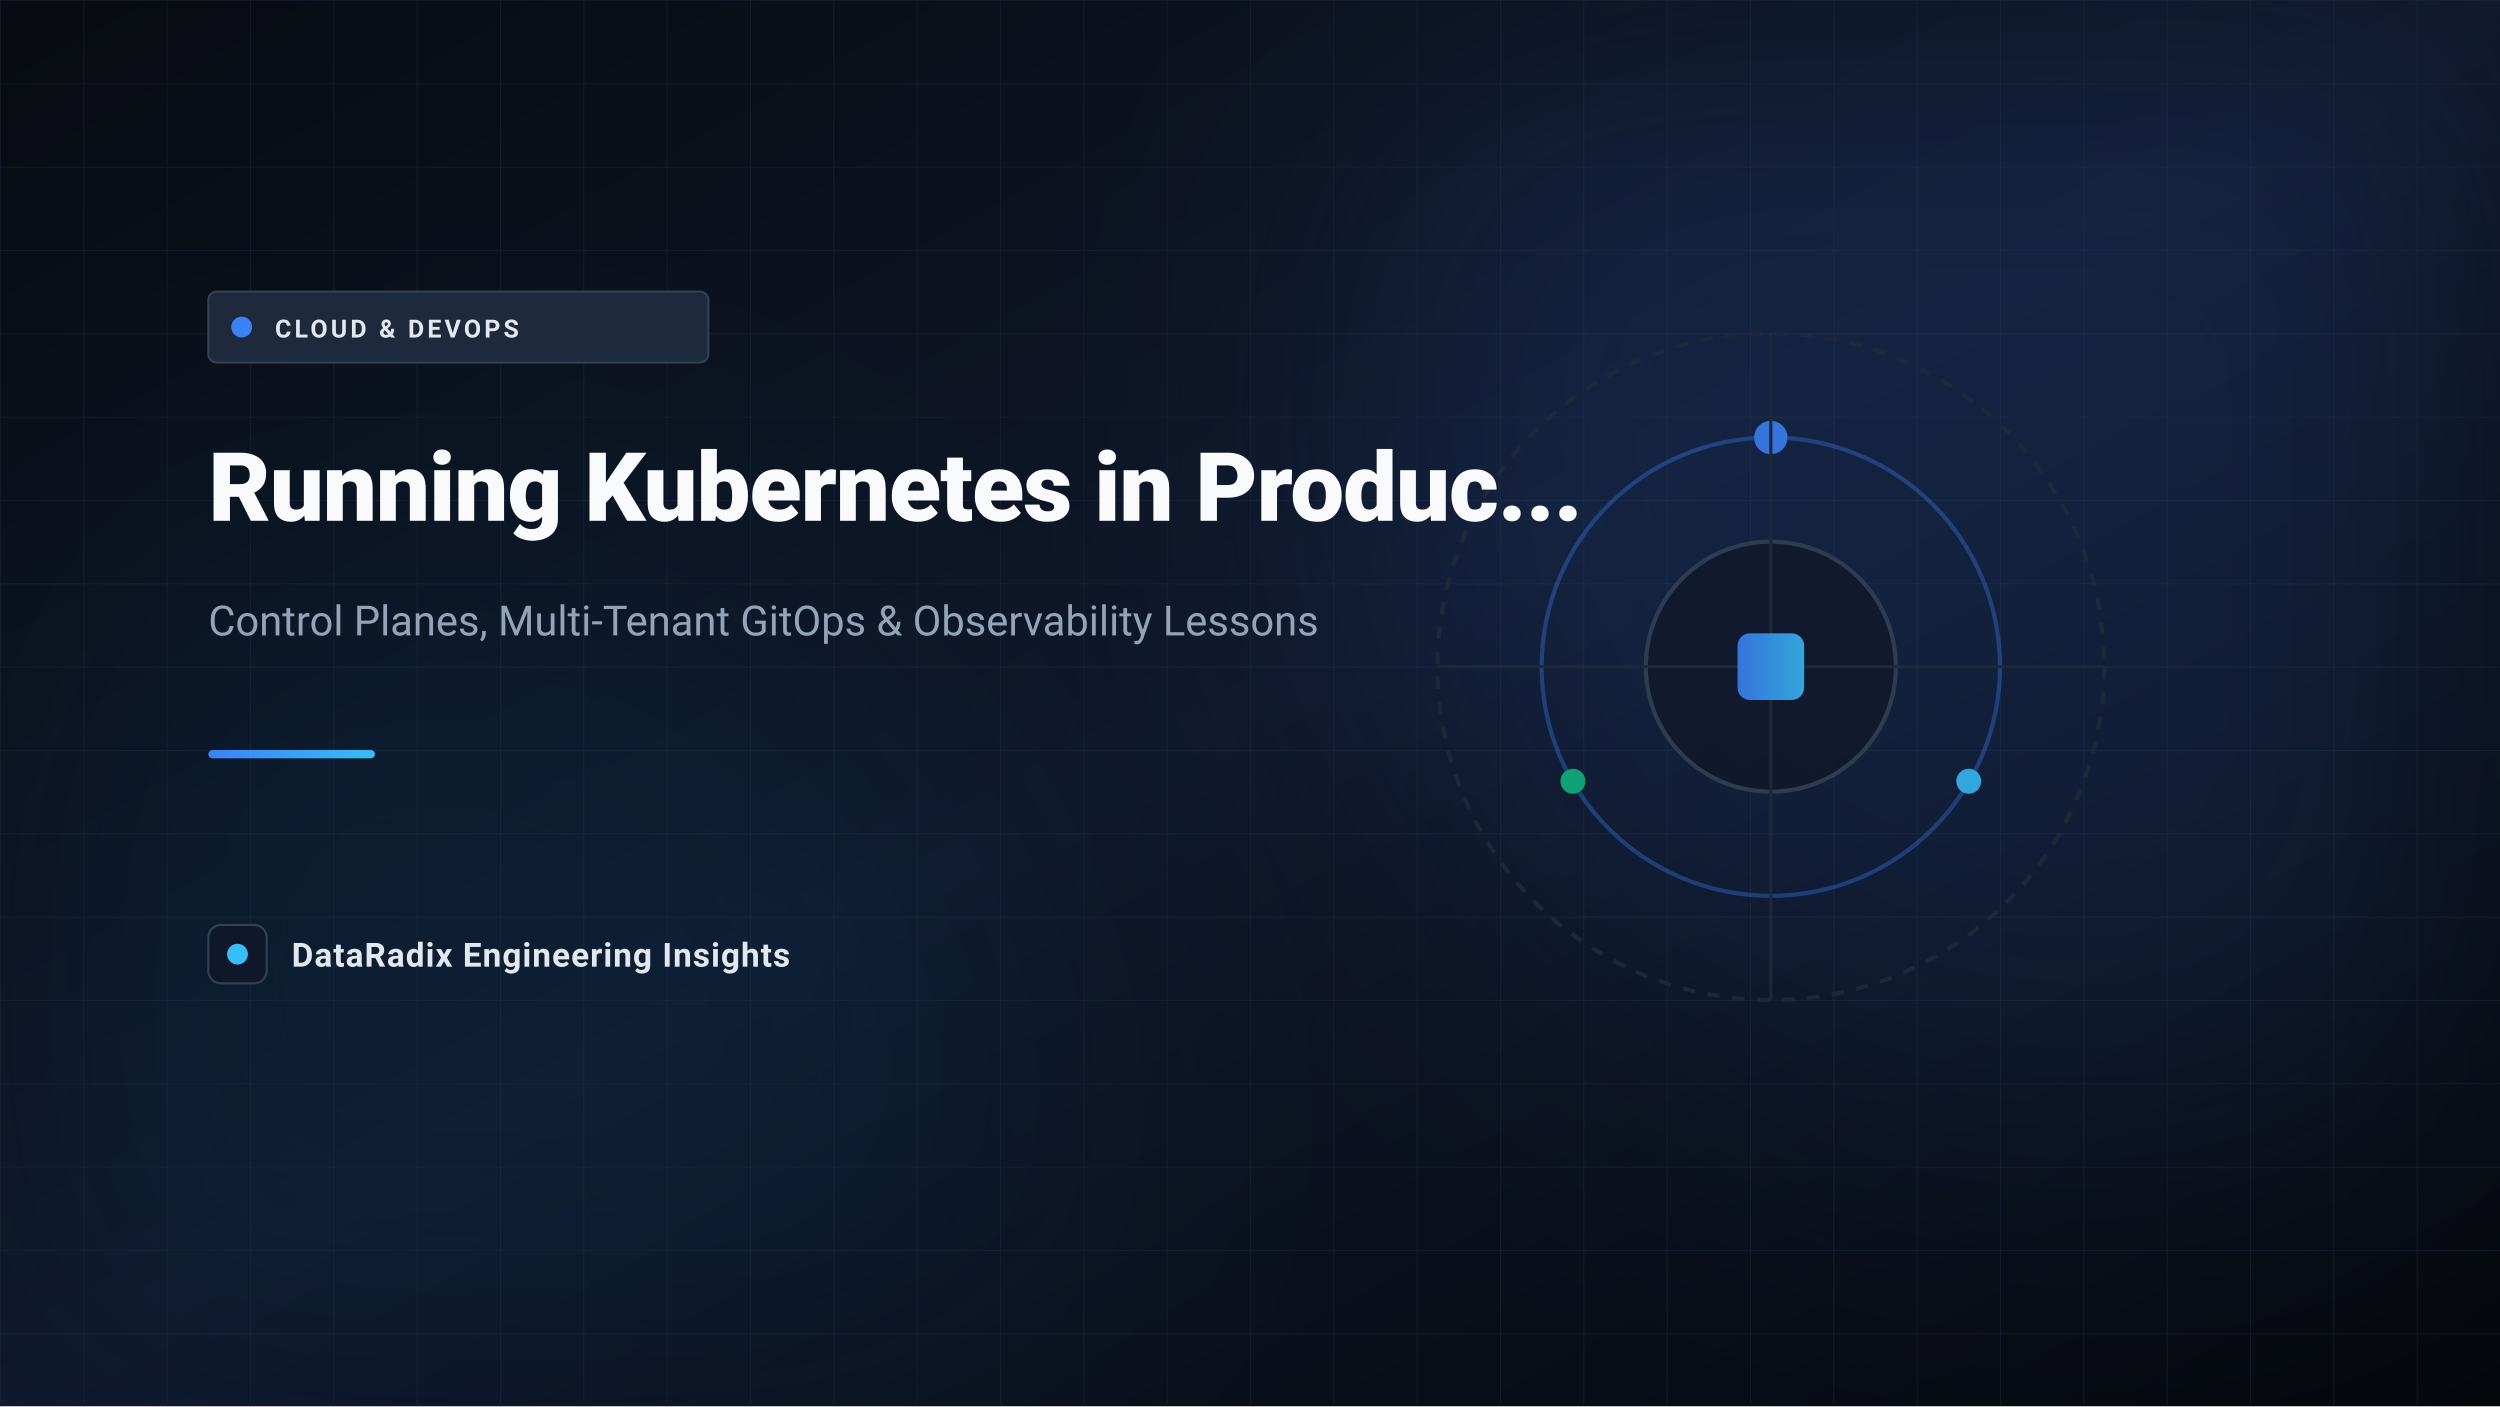
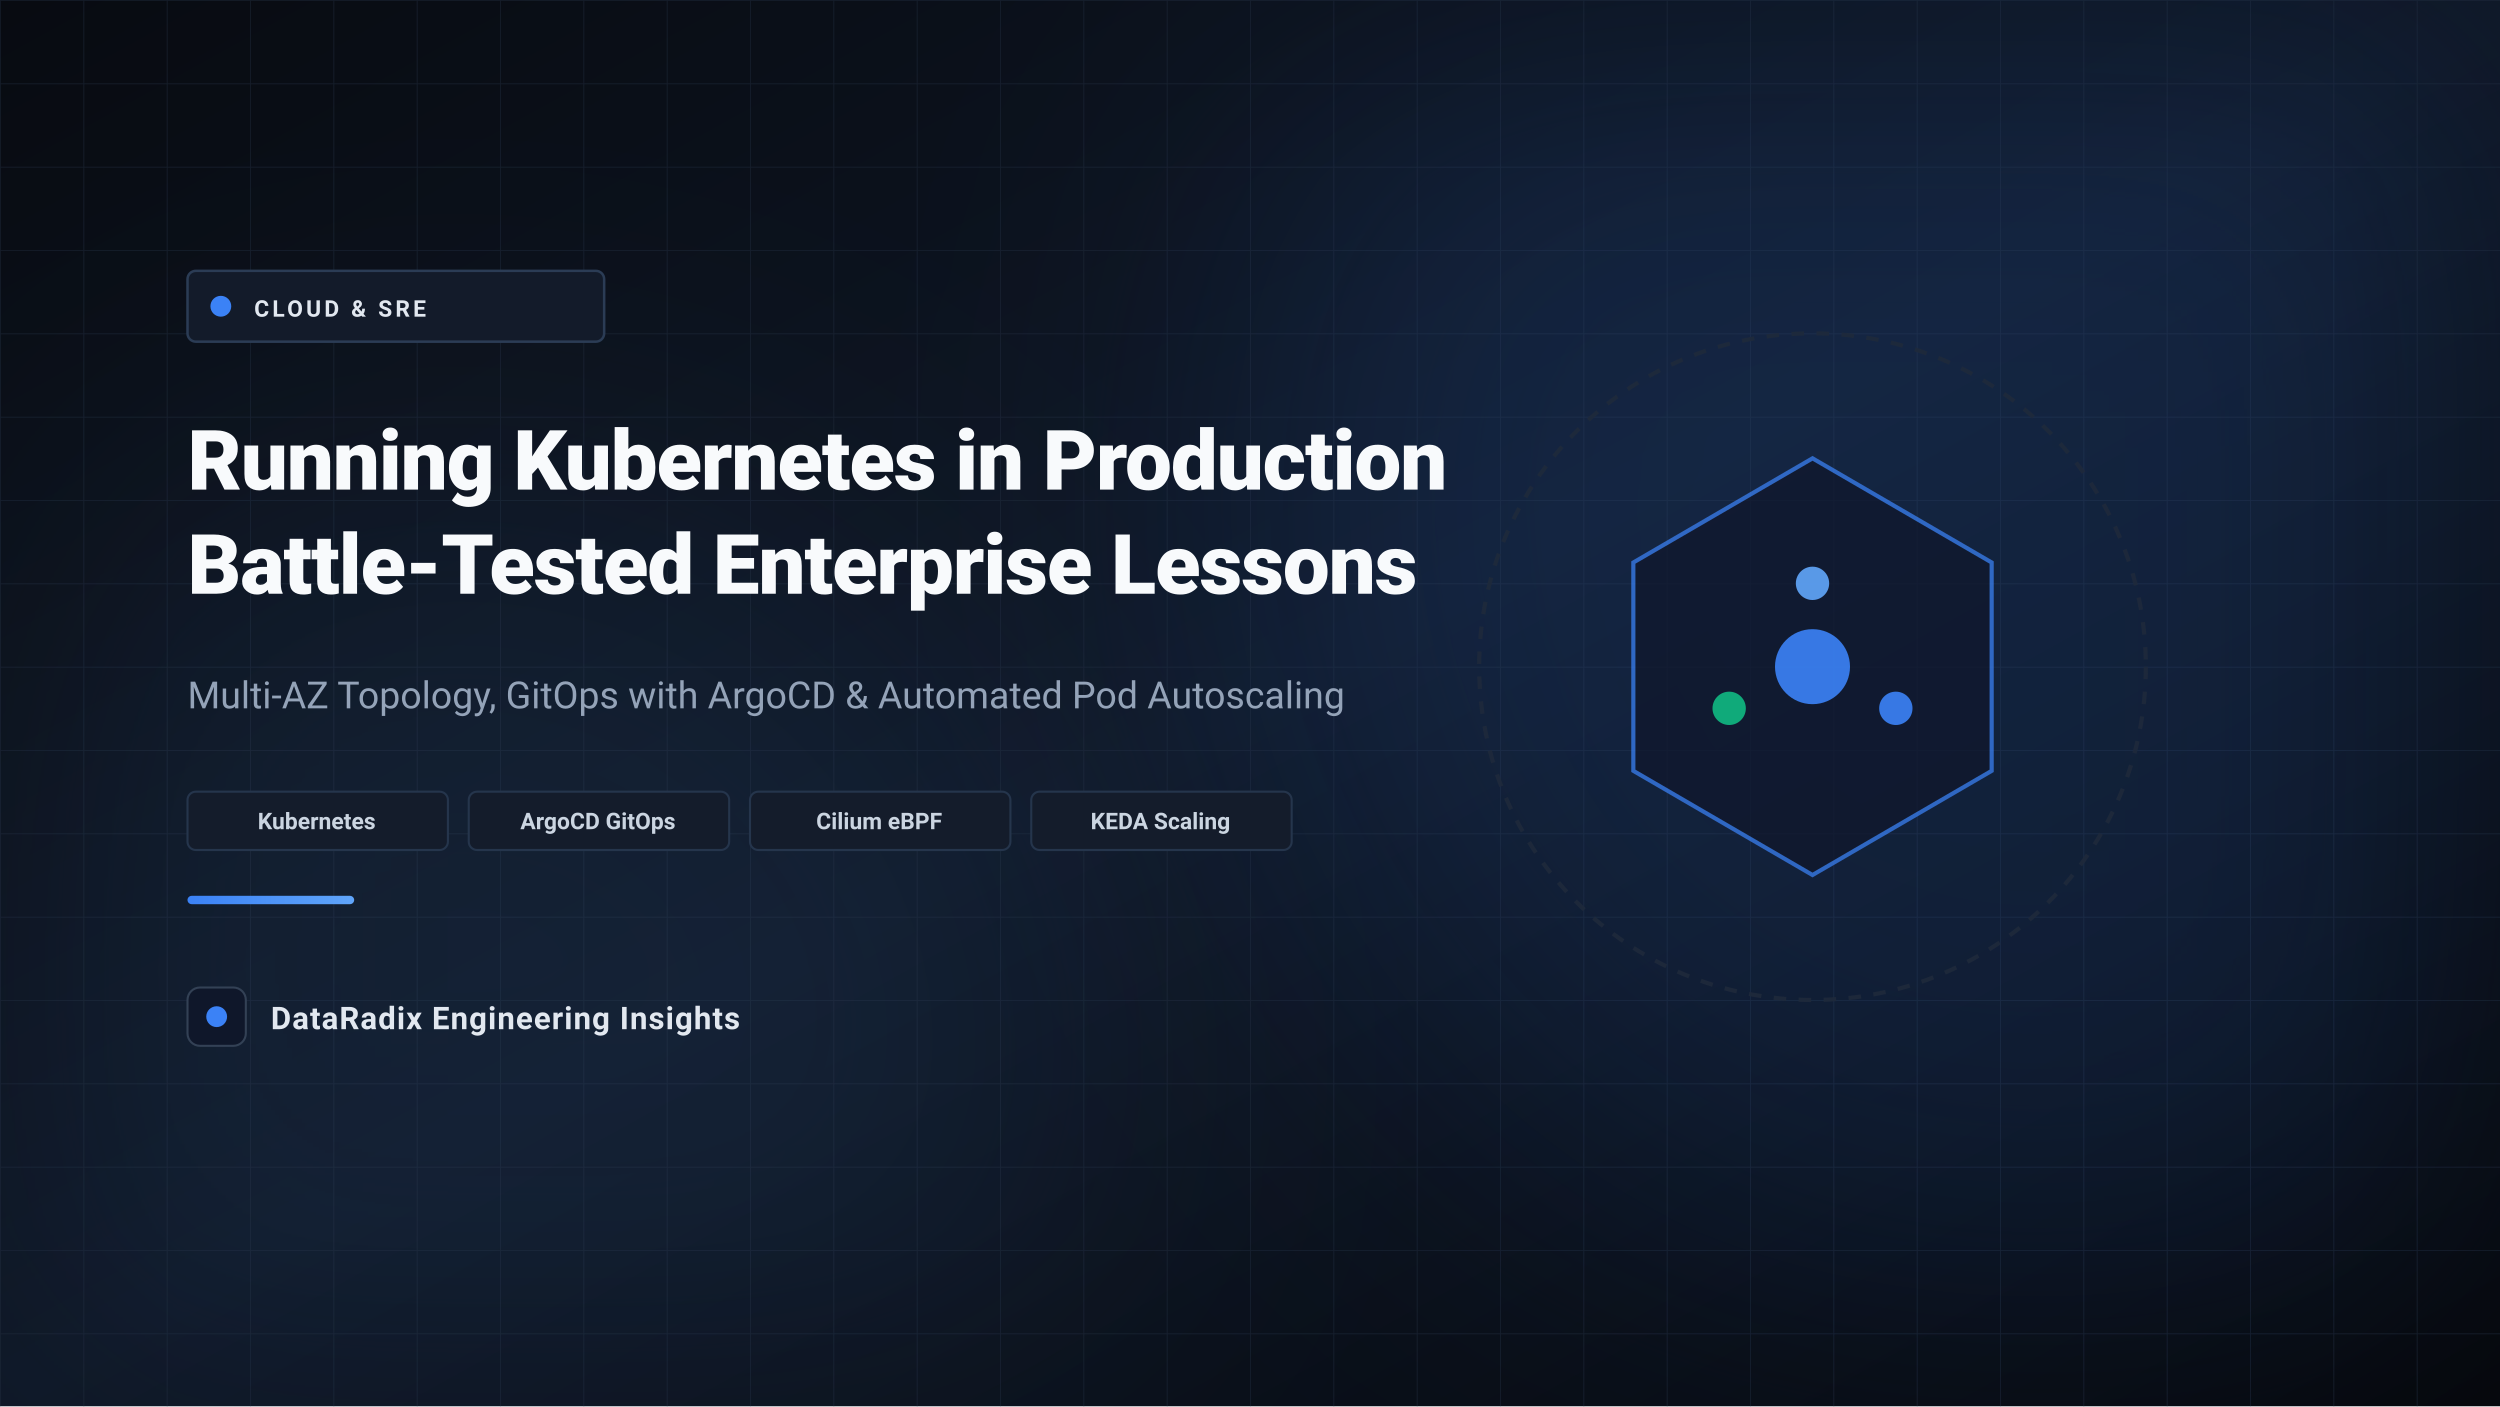
<svg xmlns="http://www.w3.org/2000/svg" viewBox="0 0 1200 675" width="1200" height="675" fill="none">
  <defs>
-     <linearGradient id="bg-grad" x1="0%" y1="0%" x2="100%" y2="100%">
+     <linearGradient id="bg-grad-kubernetes-production" x1="0%" y1="0%" x2="100%" y2="100%">
      <stop offset="0%" stop-color="#080B11" />
-       <stop offset="50%" stop-color="#0F172A" />
+       <stop offset="50%" stop-color="#0E1726" />
      <stop offset="100%" stop-color="#05070B" />
    </linearGradient>
-     <linearGradient id="accent-grad" x1="0%" y1="0%" x2="100%" y2="0%">
+     <linearGradient id="accent-grad-kubernetes-production" x1="0%" y1="0%" x2="100%" y2="0%">
      <stop offset="0%" stop-color="#3B82F6" />
-       <stop offset="100%" stop-color="#38BDF8" />
+       <stop offset="100%" stop-color="#60A5FA" />
    </linearGradient>
-     <pattern id="grid" width="40" height="40" patternUnits="userSpaceOnUse">
-       <path d="M 40 0 L 0 0 0 40" fill="none" stroke="#1E293B" stroke-width="0.8" opacity="0.5" />
+     <pattern id="grid-kubernetes-production" width="40" height="40" patternUnits="userSpaceOnUse">
+       <path d="M 40 0 L 0 0 0 40" fill="none" stroke="#1E293B" stroke-width="0.8" opacity="0.55" />
    </pattern>
  </defs>
-   <rect width="1200" height="675" fill="url(#bg-grad)" />
-   <rect width="1200" height="675" fill="url(#grid)" />
-   <circle cx="1000" cy="200" r="350" fill="#3B82F6" opacity="0.12" filter="blur(80px)" />
-   <circle cx="200" cy="550" r="300" fill="#0284C7" opacity="0.08" filter="blur(90px)" />
-   <g transform="translate(850, 320)" opacity="0.85">
+   <rect width="1200" height="675" fill="url(#bg-grad-kubernetes-production)" />
+   <rect width="1200" height="675" fill="url(#grid-kubernetes-production)" />
+   <circle cx="980" cy="240" r="380" fill="#3B82F6" opacity="0.14" filter="blur(90px)" />
+   <circle cx="220" cy="520" r="300" fill="#60A5FA" opacity="0.08" filter="blur(90px)" />
+   <g transform="translate(870, 320)" opacity="0.9">
    <circle cx="0" cy="0" r="160" stroke="#1E293B" stroke-width="2" stroke-dasharray="6 6" fill="none" />
-     <circle cx="0" cy="0" r="110" stroke="#3B82F6" stroke-width="2" fill="none" opacity="0.4" />
-     <circle cx="0" cy="0" r="60" fill="#0F172A" stroke="#334155" stroke-width="2" />
-     <circle cx="0" cy="-110" r="8" fill="#3B82F6" />
-     <circle cx="95" cy="55" r="6" fill="#38BDF8" />
-     <circle cx="-95" cy="55" r="6" fill="#10B981" />
-     <line x1="-160" y1="0" x2="160" y2="0" stroke="#1E293B" stroke-width="1.5" />
-     <line x1="0" y1="-160" x2="0" y2="160" stroke="#1E293B" stroke-width="1.5" />
-     <rect x="-16" y="-16" width="32" height="32" rx="6" fill="url(#accent-grad)" />
+     <polygon points="0,-100 86,-50 86,50 0,100 -86,50 -86,-50" stroke="#3B82F6" stroke-width="2" fill="#0F172A" opacity="0.8" />
+     <circle cx="0" cy="-40" r="8" fill="#60A5FA" />
+     <circle cx="40" cy="20" r="8" fill="#3B82F6" />
+     <circle cx="-40" cy="20" r="8" fill="#10B981" />
+     <circle cx="0" cy="0" r="18" fill="#3B82F6" />
  </g>
-   <g transform="translate(100, 140)">
-     <rect x="0" y="0" width="240" height="34" rx="4" fill="#1E293B" stroke="#334155" stroke-width="1" />
+   <g transform="translate(90, 130)">
+     <rect x="0" y="0" width="200" height="34" rx="4" fill="#131B2A" stroke="#2B3C55" stroke-width="1.2" />
    <circle cx="16" cy="17" r="5" fill="#3B82F6" />
-     <text x="32" y="22" fill="#E2E8F0" font-family="-apple-system, BlinkMacSystemFont, 'Segoe UI', Roboto, sans-serif" font-size="12" font-weight="700" letter-spacing="1.5">CLOUD &amp; DEVOPS</text>
-     <text x="0" y="110" fill="#F8FAFC" font-family="-apple-system, BlinkMacSystemFont, 'Segoe UI', Roboto, sans-serif" font-size="46" font-weight="800" letter-spacing="-0.5">
-       Running Kubernetes in Produc...
+     <text x="32" y="22" fill="#E2E8F0" font-family="-apple-system, BlinkMacSystemFont, 'Segoe UI', Roboto, sans-serif" font-size="11" font-weight="700" letter-spacing="1.5">CLOUD &amp; SRE</text>
+     <text x="0" y="105" fill="#F8FAFC" font-family="-apple-system, BlinkMacSystemFont, 'Segoe UI', Roboto, sans-serif" font-size="40" font-weight="800" letter-spacing="-0.5">
+       Running Kubernetes in Production
    </text>
-     <text x="0" y="165" fill="#94A3B8" font-family="-apple-system, BlinkMacSystemFont, 'Segoe UI', Roboto, sans-serif" font-size="20" font-weight="400">
-       Control Planes, Multi-Tenant GitOps &amp; Observability Lessons
+     <text x="0" y="155" fill="#F8FAFC" font-family="-apple-system, BlinkMacSystemFont, 'Segoe UI', Roboto, sans-serif" font-size="40" font-weight="800" letter-spacing="-0.5">
+       Battle-Tested Enterprise Lessons
    </text>
-     <rect x="0" y="220" width="80" height="4" rx="2" fill="url(#accent-grad)" />
-     <g transform="translate(0, 310)">
+     <text x="0" y="210" fill="#94A3B8" font-family="-apple-system, BlinkMacSystemFont, 'Segoe UI', Roboto, sans-serif" font-size="18" font-weight="400">
+       Multi-AZ Topology, GitOps with ArgoCD &amp; Automated Pod Autoscaling
+     </text>
+     <g transform="translate(0, 250)">
+       <g transform="translate(0, 0)">
+         <rect x="0" y="0" width="125" height="28" rx="4" fill="#141C2B" stroke="#25354C" stroke-width="1" />
+         <text x="62" y="18" fill="#CBD5E1" text-anchor="middle" font-family="-apple-system, BlinkMacSystemFont, 'Segoe UI', Roboto, sans-serif" font-size="11" font-weight="600">Kubernetes</text>
+       </g>
+       <g transform="translate(135, 0)">
+         <rect x="0" y="0" width="125" height="28" rx="4" fill="#141C2B" stroke="#25354C" stroke-width="1" />
+         <text x="62" y="18" fill="#CBD5E1" text-anchor="middle" font-family="-apple-system, BlinkMacSystemFont, 'Segoe UI', Roboto, sans-serif" font-size="11" font-weight="600">ArgoCD GitOps</text>
+       </g>
+       <g transform="translate(270, 0)">
+         <rect x="0" y="0" width="125" height="28" rx="4" fill="#141C2B" stroke="#25354C" stroke-width="1" />
+         <text x="62" y="18" fill="#CBD5E1" text-anchor="middle" font-family="-apple-system, BlinkMacSystemFont, 'Segoe UI', Roboto, sans-serif" font-size="11" font-weight="600">Cilium eBPF</text>
+       </g>
+       <g transform="translate(405, 0)">
+         <rect x="0" y="0" width="125" height="28" rx="4" fill="#141C2B" stroke="#25354C" stroke-width="1" />
+         <text x="62" y="18" fill="#CBD5E1" text-anchor="middle" font-family="-apple-system, BlinkMacSystemFont, 'Segoe UI', Roboto, sans-serif" font-size="11" font-weight="600">KEDA Scaling</text>
+       </g>
+     </g>
+     <rect x="0" y="300" width="80" height="4" rx="2" fill="url(#accent-grad-kubernetes-production)" />
+     <g transform="translate(0, 350)">
      <rect x="0" y="-6" width="28" height="28" rx="6" fill="#0F172A" stroke="#334155" stroke-width="1" />
-       <circle cx="14" cy="8" r="5" fill="#38BDF8" />
-       <text x="40" y="14" fill="#E2E8F0" font-family="-apple-system, BlinkMacSystemFont, 'Segoe UI', Roboto, sans-serif" font-size="16" font-weight="700" letter-spacing="0.5">DataRadix Engineering Insights</text>
+       <circle cx="14" cy="8" r="5" fill="#3B82F6" />
+       <text x="40" y="14" fill="#E2E8F0" font-family="-apple-system, BlinkMacSystemFont, 'Segoe UI', Roboto, sans-serif" font-size="15" font-weight="700" letter-spacing="0.5">DataRadix Engineering Insights</text>
    </g>
  </g>
</svg>
